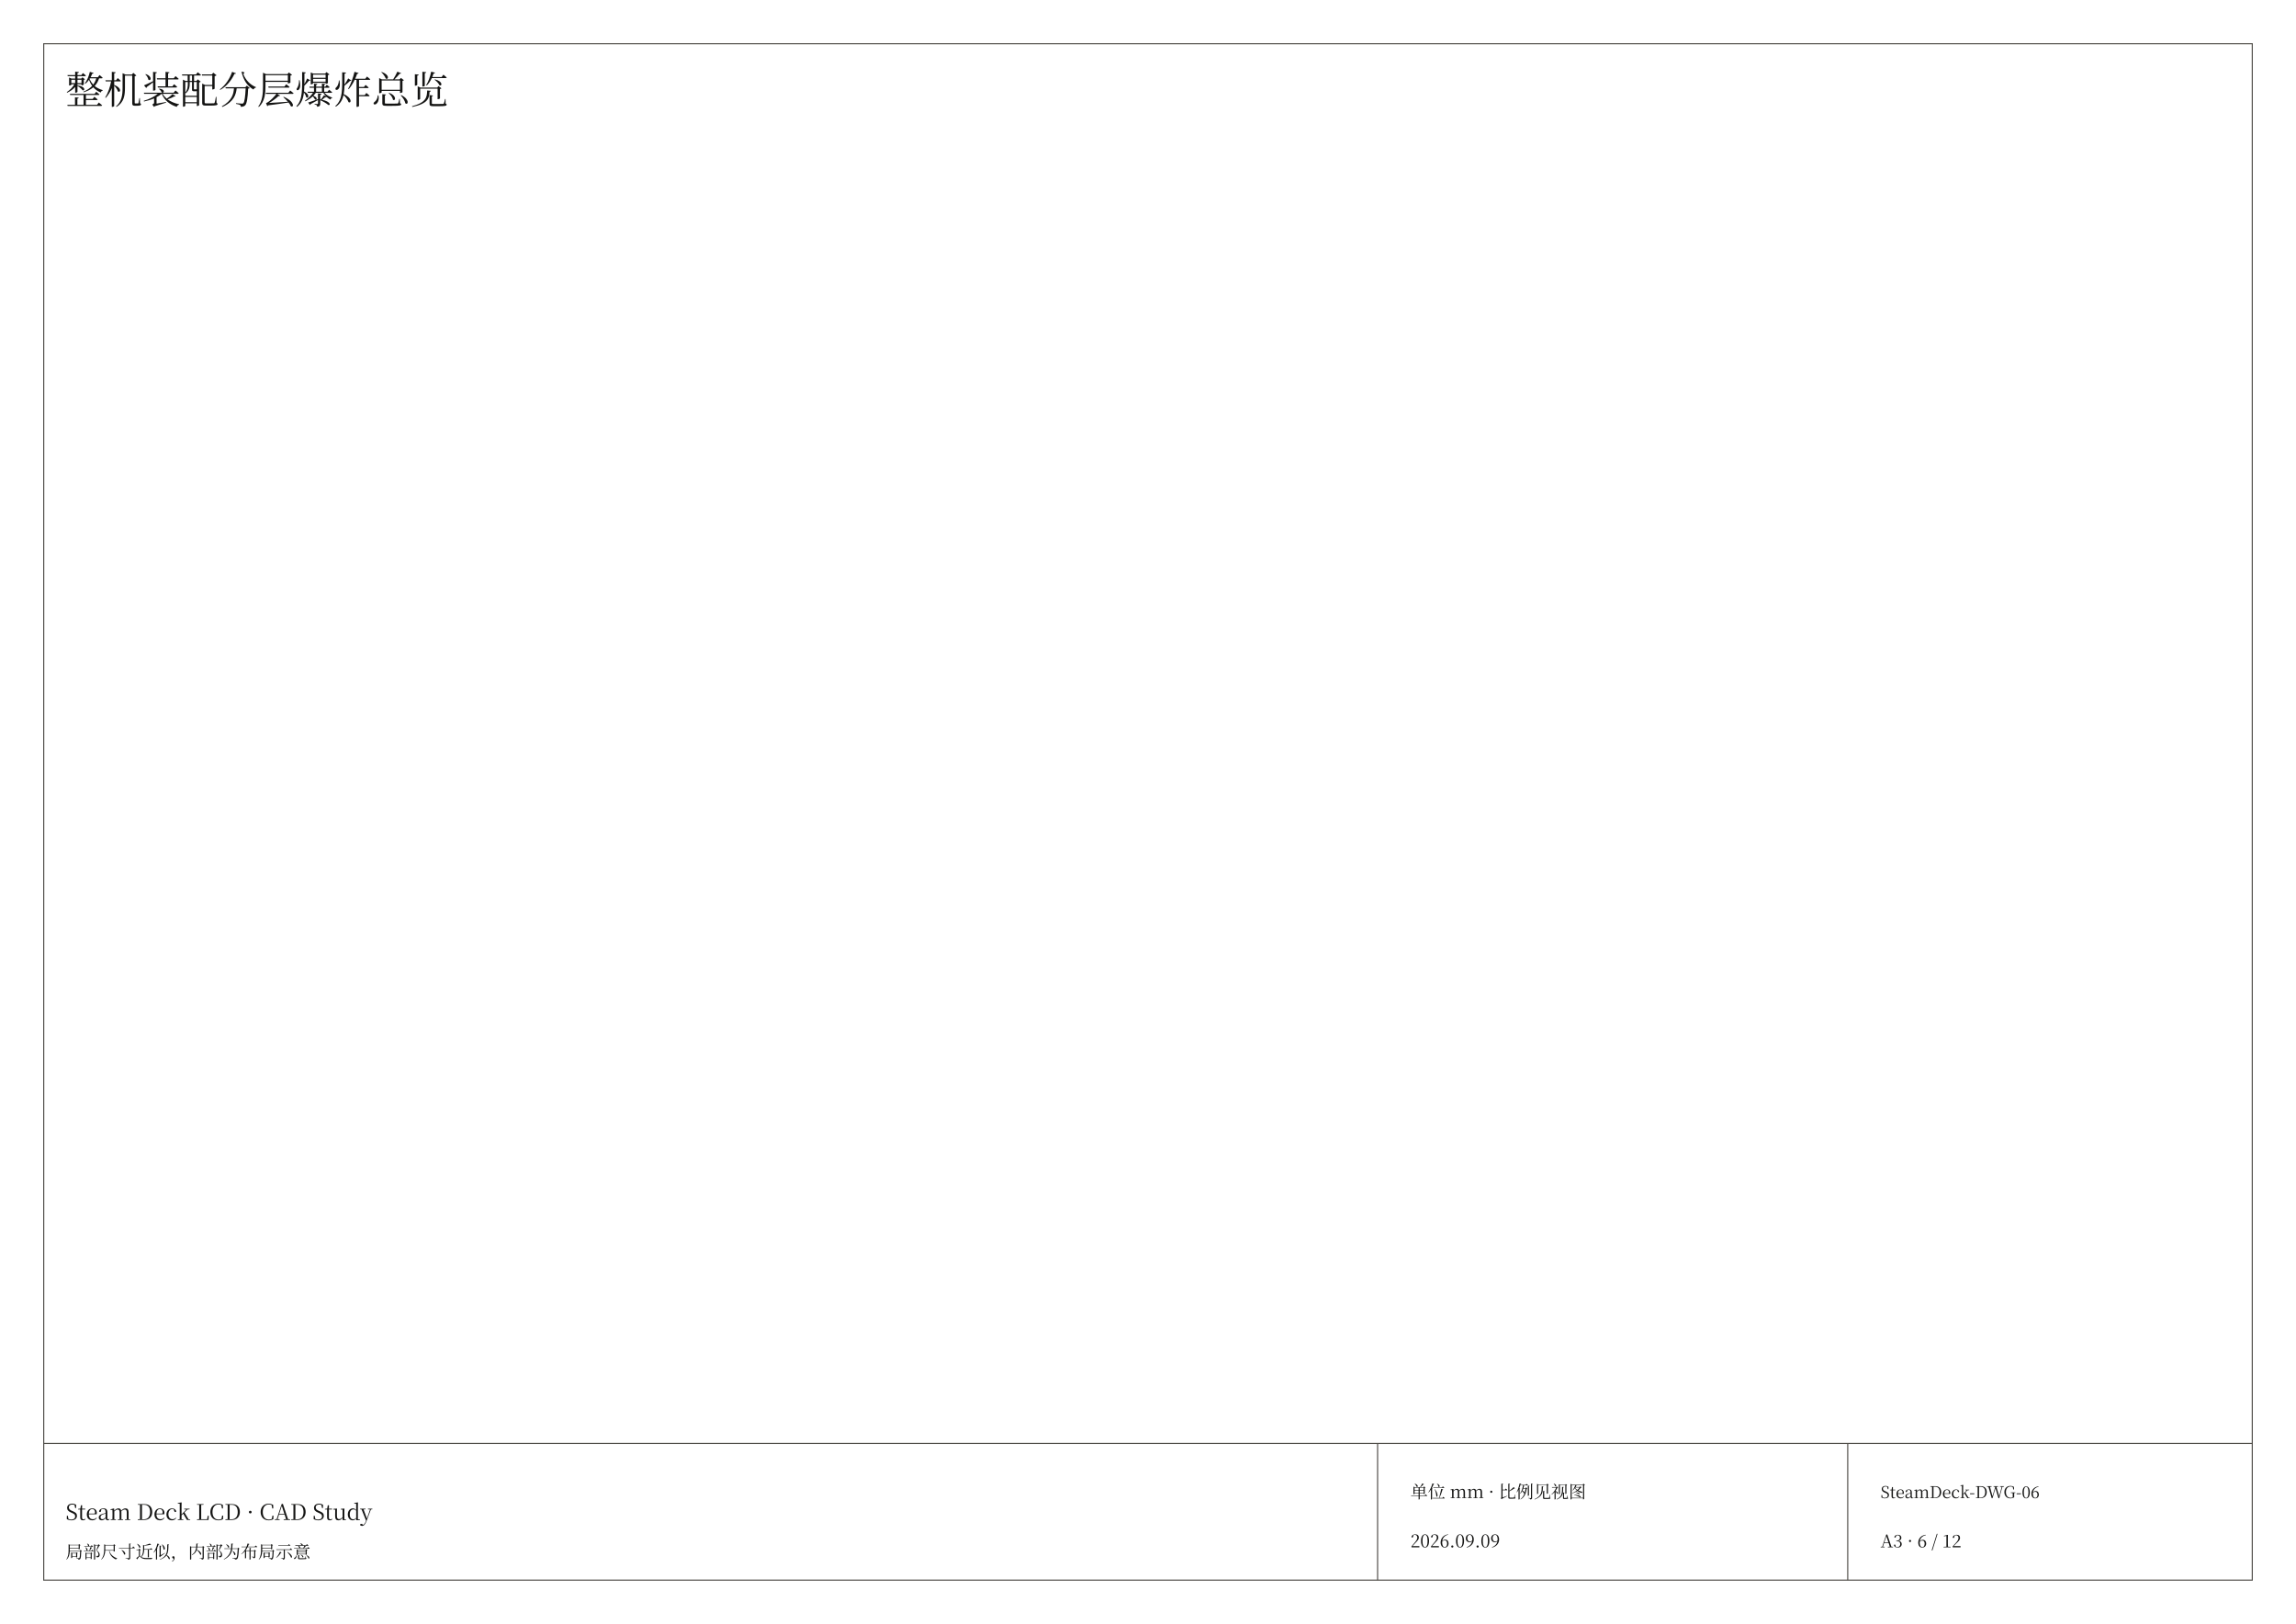
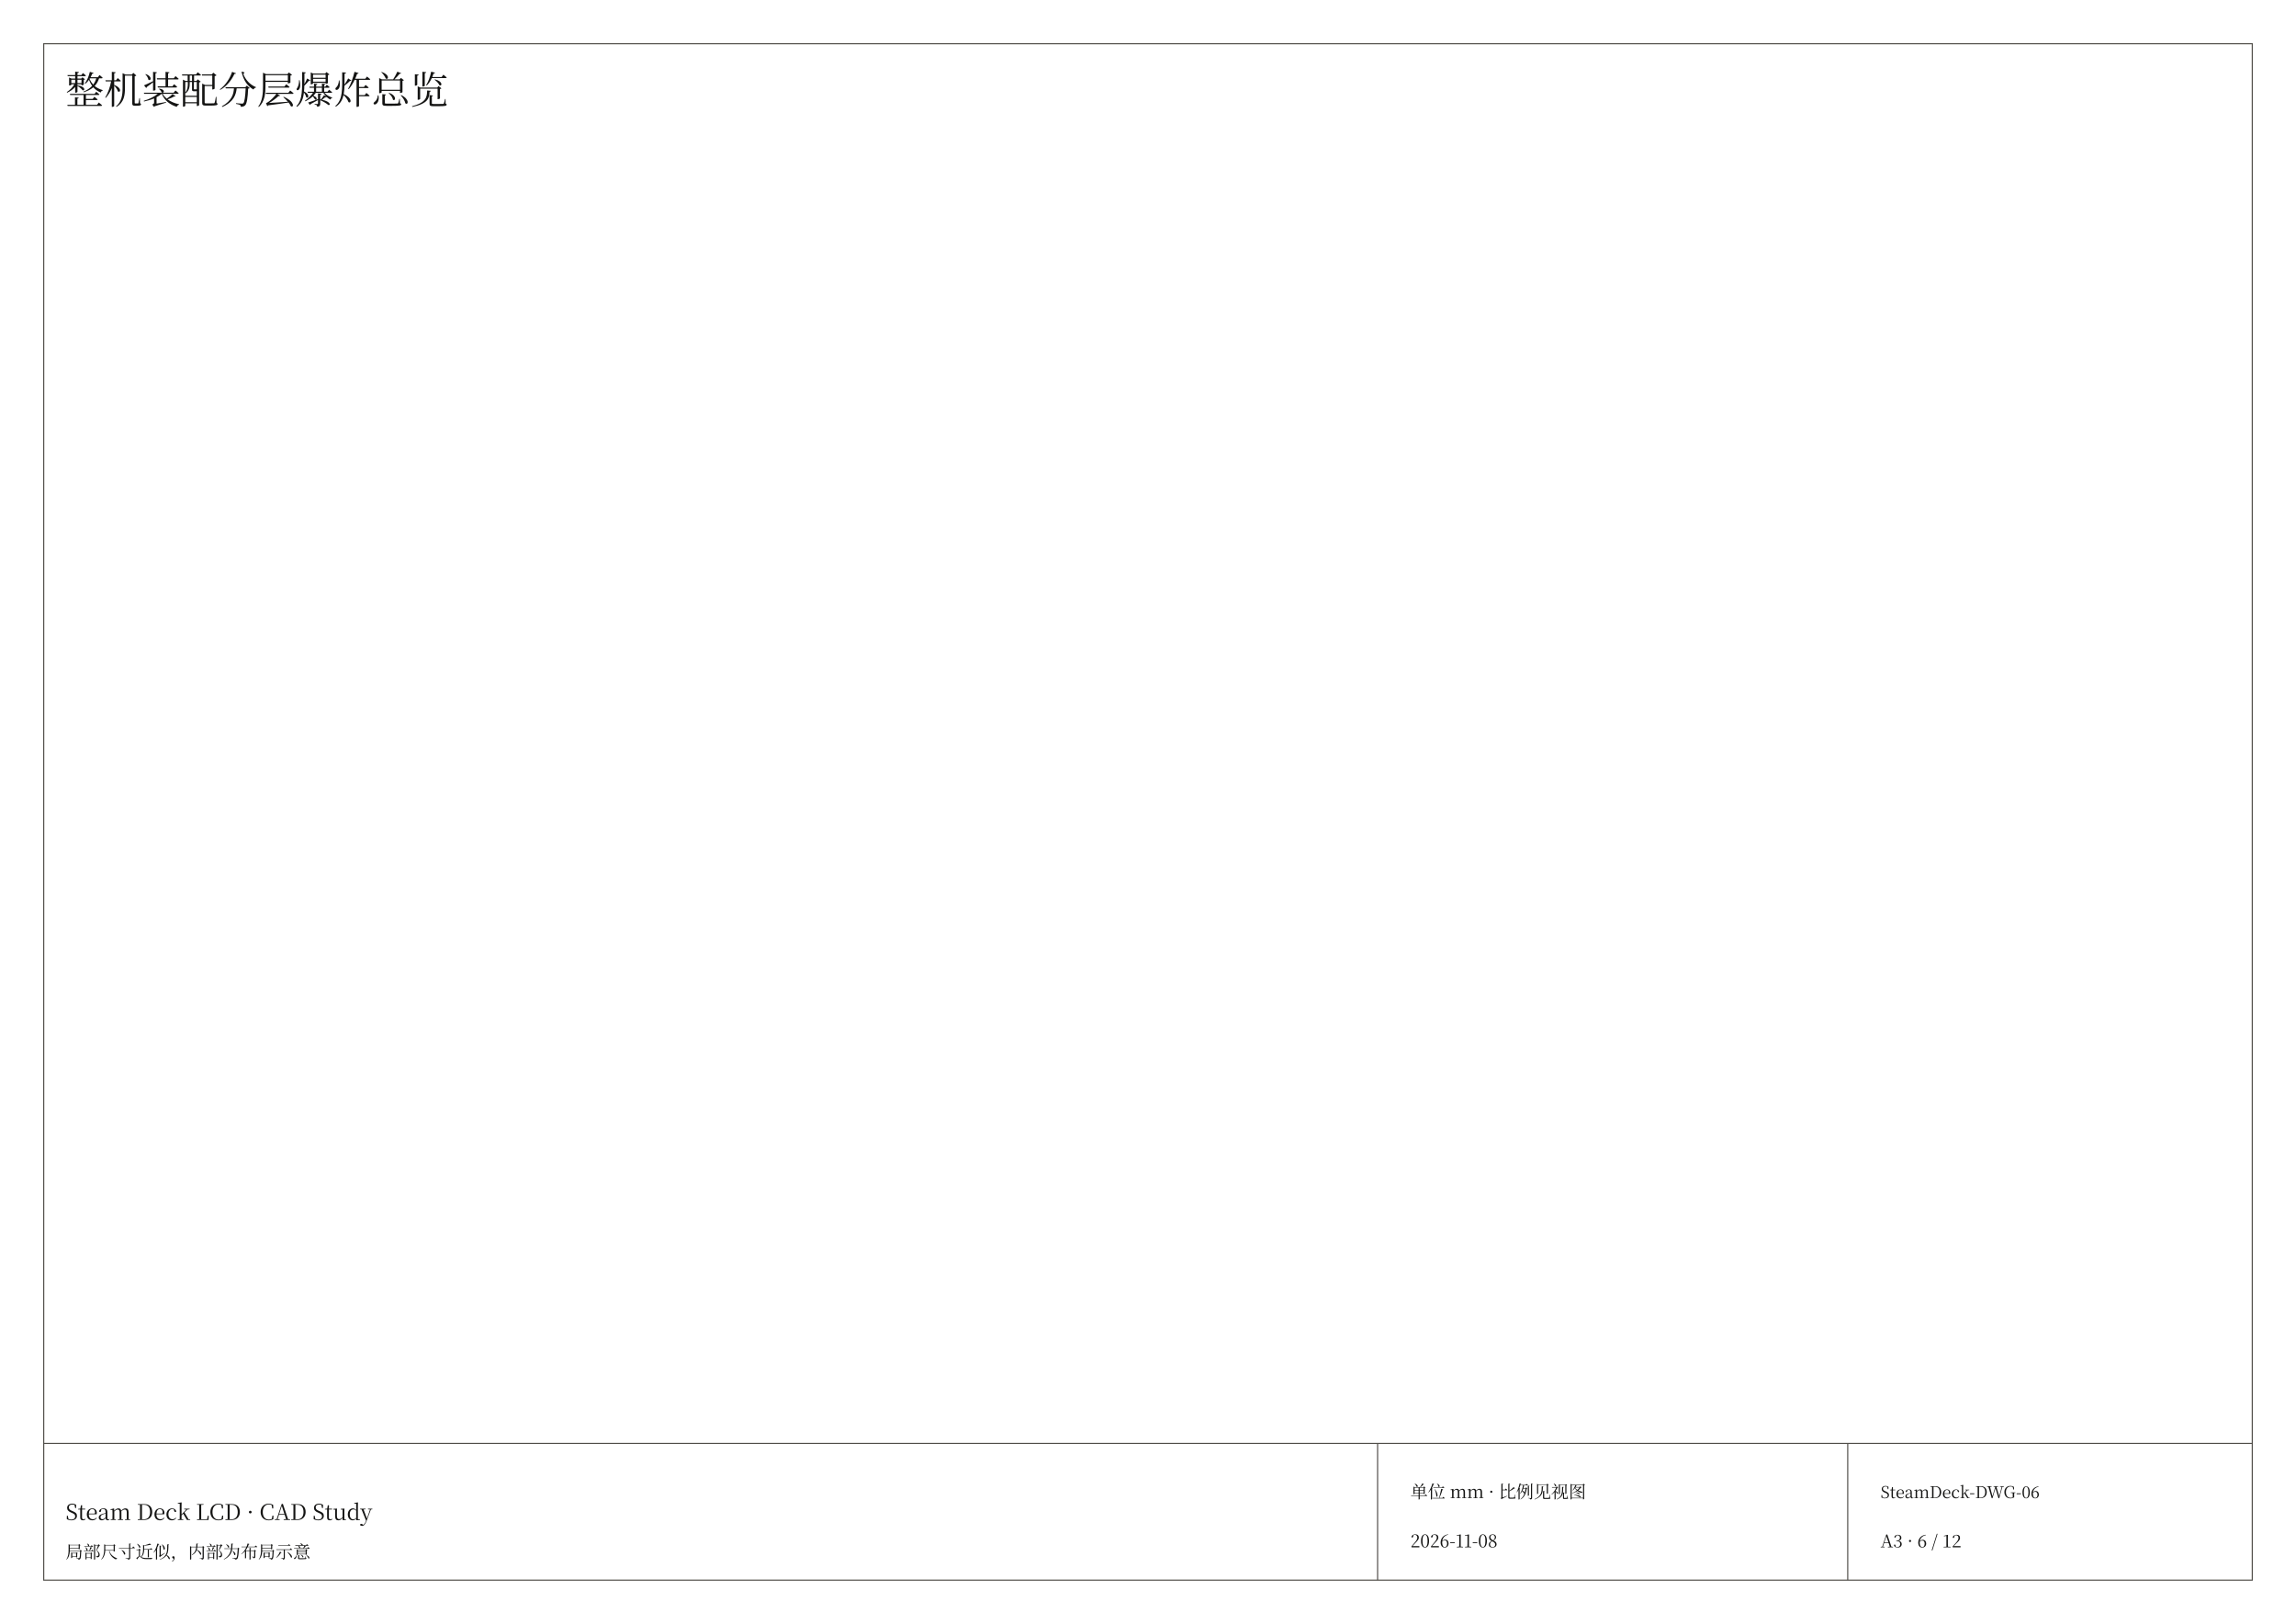
<svg xmlns="http://www.w3.org/2000/svg" width="420mm" height="297mm" viewBox="0 0 420 297">
  <g fill="none" stroke="#504e49" stroke-width=".2">
    <rect x="8" y="8" width="404" height="281" />
    <path d="M 8 264 H 412 M 252 264 V 289 M 338 264 V 289" />
  </g>
  <g font-family="Noto Serif CJK SC" fill="#141413">
    <text x="12" y="19" font-size="7.0">整机装配分层爆炸总览</text>
    <text x="12" y="278" font-size="4.0">Steam Deck LCD · CAD Study</text>
    <text x="12" y="285" font-size="3.2">局部尺寸近似，内部为布局示意</text>
    <text x="258" y="274" font-size="3.2">单位 mm · 比例见视图</text>
-     <text x="258" y="283" font-size="3.2">2026.09.09</text>
+     <text x="258" y="283" font-size="3.2">2026-11-08</text>
    <text x="344" y="274" font-size="3.0">SteamDeck-DWG-06</text>
    <text x="344" y="283" font-size="3.2">A3 · 6 / 12</text>
  </g>
</svg>
